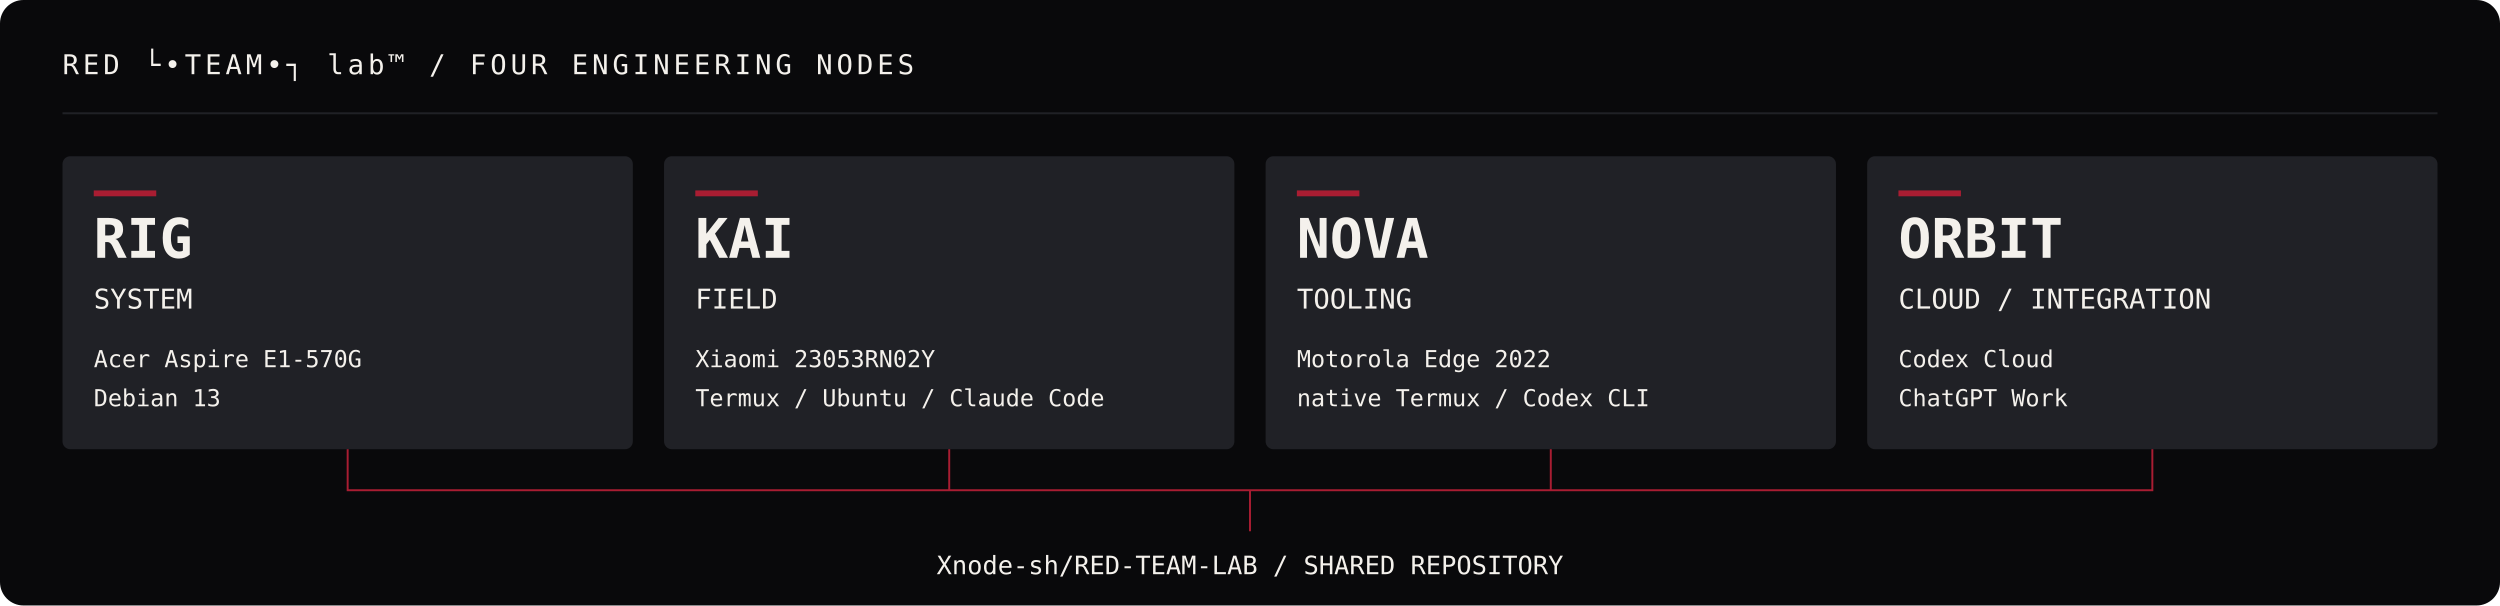
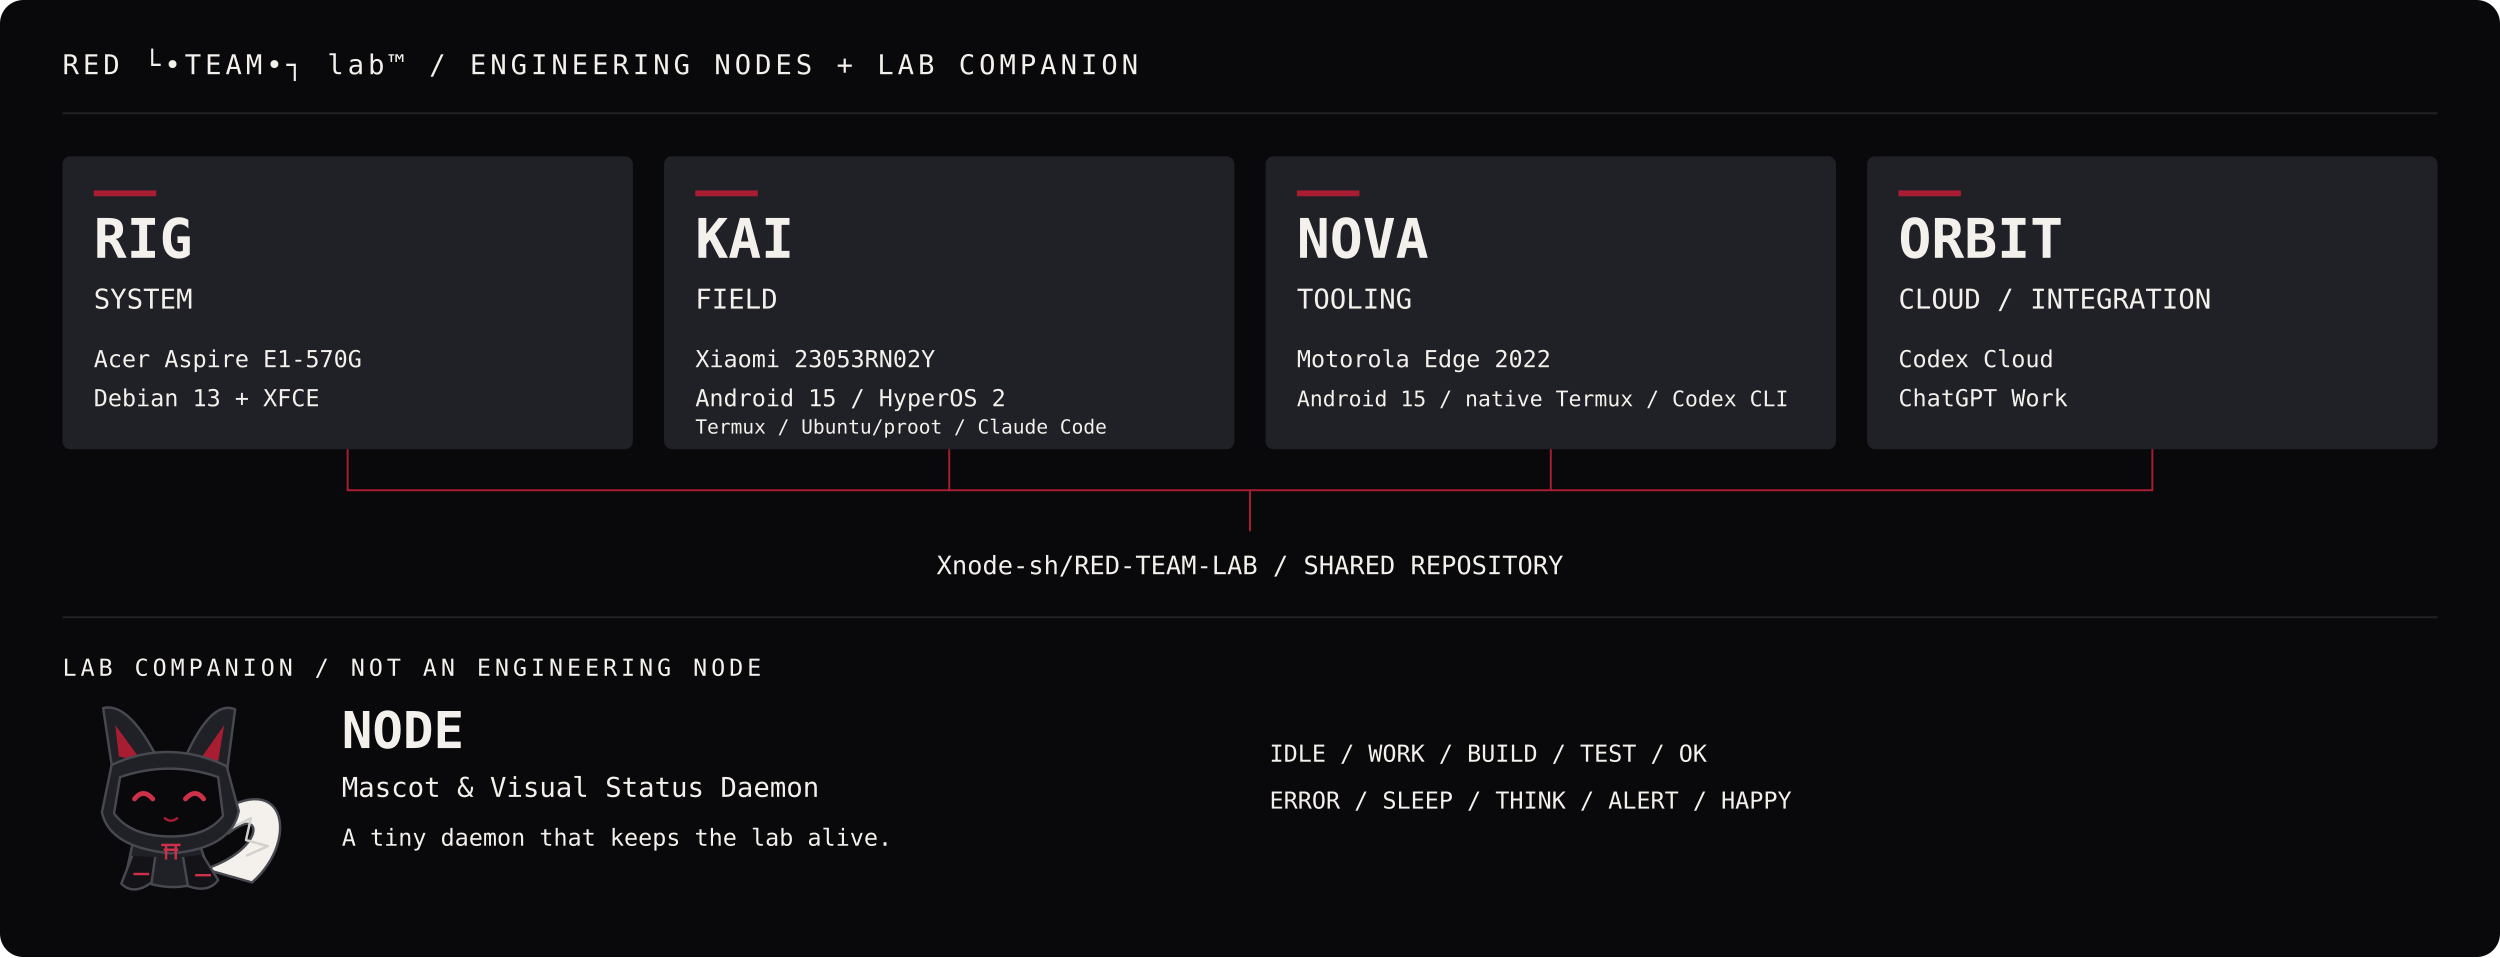
- <svg xmlns="http://www.w3.org/2000/svg" width="1280" height="310" viewBox="0 0 1280 310" role="img" aria-labelledby="title desc">
-   <rect width="1280" height="310" rx="12" fill="#09090b" />
+ <svg xmlns="http://www.w3.org/2000/svg" width="1280" height="490" viewBox="0 0 1280 490" role="img" aria-labelledby="title desc">
+   <rect width="1280" height="490" rx="12" fill="#09090b" />
  <g font-family="monospace" fill="#f4f1ec">
-     <text x="32" y="38" font-size="14" letter-spacing="2">RED └•TEAM•┐ lab™ / FOUR ENGINEERING NODES</text>
+     <text x="32" y="38" font-size="14" letter-spacing="2">RED └•TEAM•┐ lab™ / ENGINEERING NODES + LAB COMPANION</text>
    <path d="M32 58H1248" stroke="#202126" />
    <rect x="32" y="80" width="292" height="150" rx="4" fill="#202126" />
    <path d="M48 99H80" stroke="#a91d32" stroke-width="3" />
    <text x="48" y="132" font-size="28" font-weight="700">RIG</text>
    <text x="48" y="158" font-size="14" fill="#f4f1ec">SYSTEM</text>
    <text x="48" y="188" font-size="12" fill="#f4f1ec">Acer Aspire E1-570G</text>
-     <text x="48" y="208" font-size="12" fill="#f4f1ec">Debian 13</text>
+     <text x="48" y="208" font-size="12" fill="#f4f1ec">Debian 13 + XFCE</text>
    <rect x="340" y="80" width="292" height="150" rx="4" fill="#202126" />
    <path d="M356 99H388" stroke="#a91d32" stroke-width="3" />
    <text x="356" y="132" font-size="28" font-weight="700">KAI</text>
    <text x="356" y="158" font-size="14" fill="#f4f1ec">FIELD</text>
    <text x="356" y="188" font-size="12" fill="#f4f1ec">Xiaomi 23053RN02Y</text>
-     <text x="356" y="208" font-size="12" fill="#f4f1ec">Termux / Ubuntu / Claude Code</text>
+     <text x="356" y="208" font-size="12" fill="#f4f1ec">Android 15 / HyperOS 2</text>
+     <text x="356" y="222" font-size="10">Termux / Ubuntu/proot / Claude Code</text>
    <rect x="648" y="80" width="292" height="150" rx="4" fill="#202126" />
    <path d="M664 99H696" stroke="#a91d32" stroke-width="3" />
    <text x="664" y="132" font-size="28" font-weight="700">NOVA</text>
    <text x="664" y="158" font-size="14" fill="#f4f1ec">TOOLING</text>
    <text x="664" y="188" font-size="12" fill="#f4f1ec">Motorola Edge 2022</text>
-     <text x="664" y="208" font-size="12" fill="#f4f1ec">native Termux / Codex CLI</text>
+     <text x="664" y="208" font-size="11" fill="#f4f1ec">Android 15 / native Termux / Codex CLI</text>
    <rect x="956" y="80" width="292" height="150" rx="4" fill="#202126" />
    <path d="M972 99H1004" stroke="#a91d32" stroke-width="3" />
    <text x="972" y="132" font-size="28" font-weight="700">ORBIT</text>
    <text x="972" y="158" font-size="14" fill="#f4f1ec">CLOUD / INTEGRATION</text>
    <text x="972" y="188" font-size="12" fill="#f4f1ec">Codex Cloud</text>
    <text x="972" y="208" font-size="12" fill="#f4f1ec">ChatGPT Work</text>
    <path d="M178 230V251H1102V230 M486 230V251 M794 230V251 M640 251V272" fill="none" stroke="#a91d32" />
    <text x="640" y="294" text-anchor="middle" font-size="13">Xnode-sh/RED-TEAM-LAB / SHARED REPOSITORY</text>
+     <path d="M32 316H1248" stroke="#202126" />
+     <text x="32" y="346" font-size="12" letter-spacing="2">LAB COMPANION / NOT AN ENGINEERING NODE</text>
+     <text x="175" y="383" font-size="26" font-weight="700">NODE</text>
+     <text x="175" y="408" font-size="14">Mascot &amp; Visual Status Daemon</text>
+     <text x="175" y="433" font-size="12">A tiny daemon that keeps the lab alive.</text>
+     <text x="650" y="390" font-size="12">IDLE / WORK / BUILD / TEST / OK</text>
+     <text x="650" y="414" font-size="12">ERROR / SLEEP / THINK / ALERT / HAPPY</text>
+   </g>
+   <g transform="translate(28 352) scale(.62)">
+     <g stroke="#484950" stroke-width="2" stroke-linejoin="round">
+       <path d="M126 110 C190 61 204 125 163 161 L124 150 C176 133 172 96 143 121" fill="#f4f1ec" />
+       <path d="M146 116 l16 -8 -4 18 18 5 -18 8" fill="none" stroke="#d1d0cc" />
+       <path d="M66 121 Q90 105 117 121 L129 157 Q96 174 59 154Z" fill="#202126" />
+       <path d="M64 139 L55 162 Q65 172 80 161 L83 140 M106 140 L110 164 Q127 170 135 159 L122 138" fill="#141418" />
+       <path d="M49 77 L40 17 Q60 12 83 55 M109 55 Q130 10 149 18 L141 79" fill="#202126" />
+       <path d="M53 57 L50 31 72 61 M119 61 L140 31 135 61" fill="#a91d32" stroke="none" />
+       <path d="M47 64 Q94 42 142 65 L152 102 Q146 133 96 137 Q45 132 39 103Z" fill="#202126" />
+       <path d="M54 74 Q95 60 135 74 L139 106 Q126 123 96 123 Q63 123 49 104Z" fill="#09090b" />
+       <path d="M66 92 Q73 83 81 92 M108 92 Q116 83 123 92" fill="none" stroke="#ce3049" stroke-width="4" stroke-linecap="round" />
+       <path d="M91 108 Q96 112 101 108" fill="none" stroke="#a91d32" stroke-width="2" stroke-linecap="round" />
+       <path d="M88 130 h16 M90 134 h12 M92 130 v12 M100 130 v12" stroke="#ce3049" stroke-width="2" />
+       <path d="M65 154 h13 M116 155 h13" stroke="#ce3049" stroke-width="2" />
+     </g>
  </g>
</svg>
